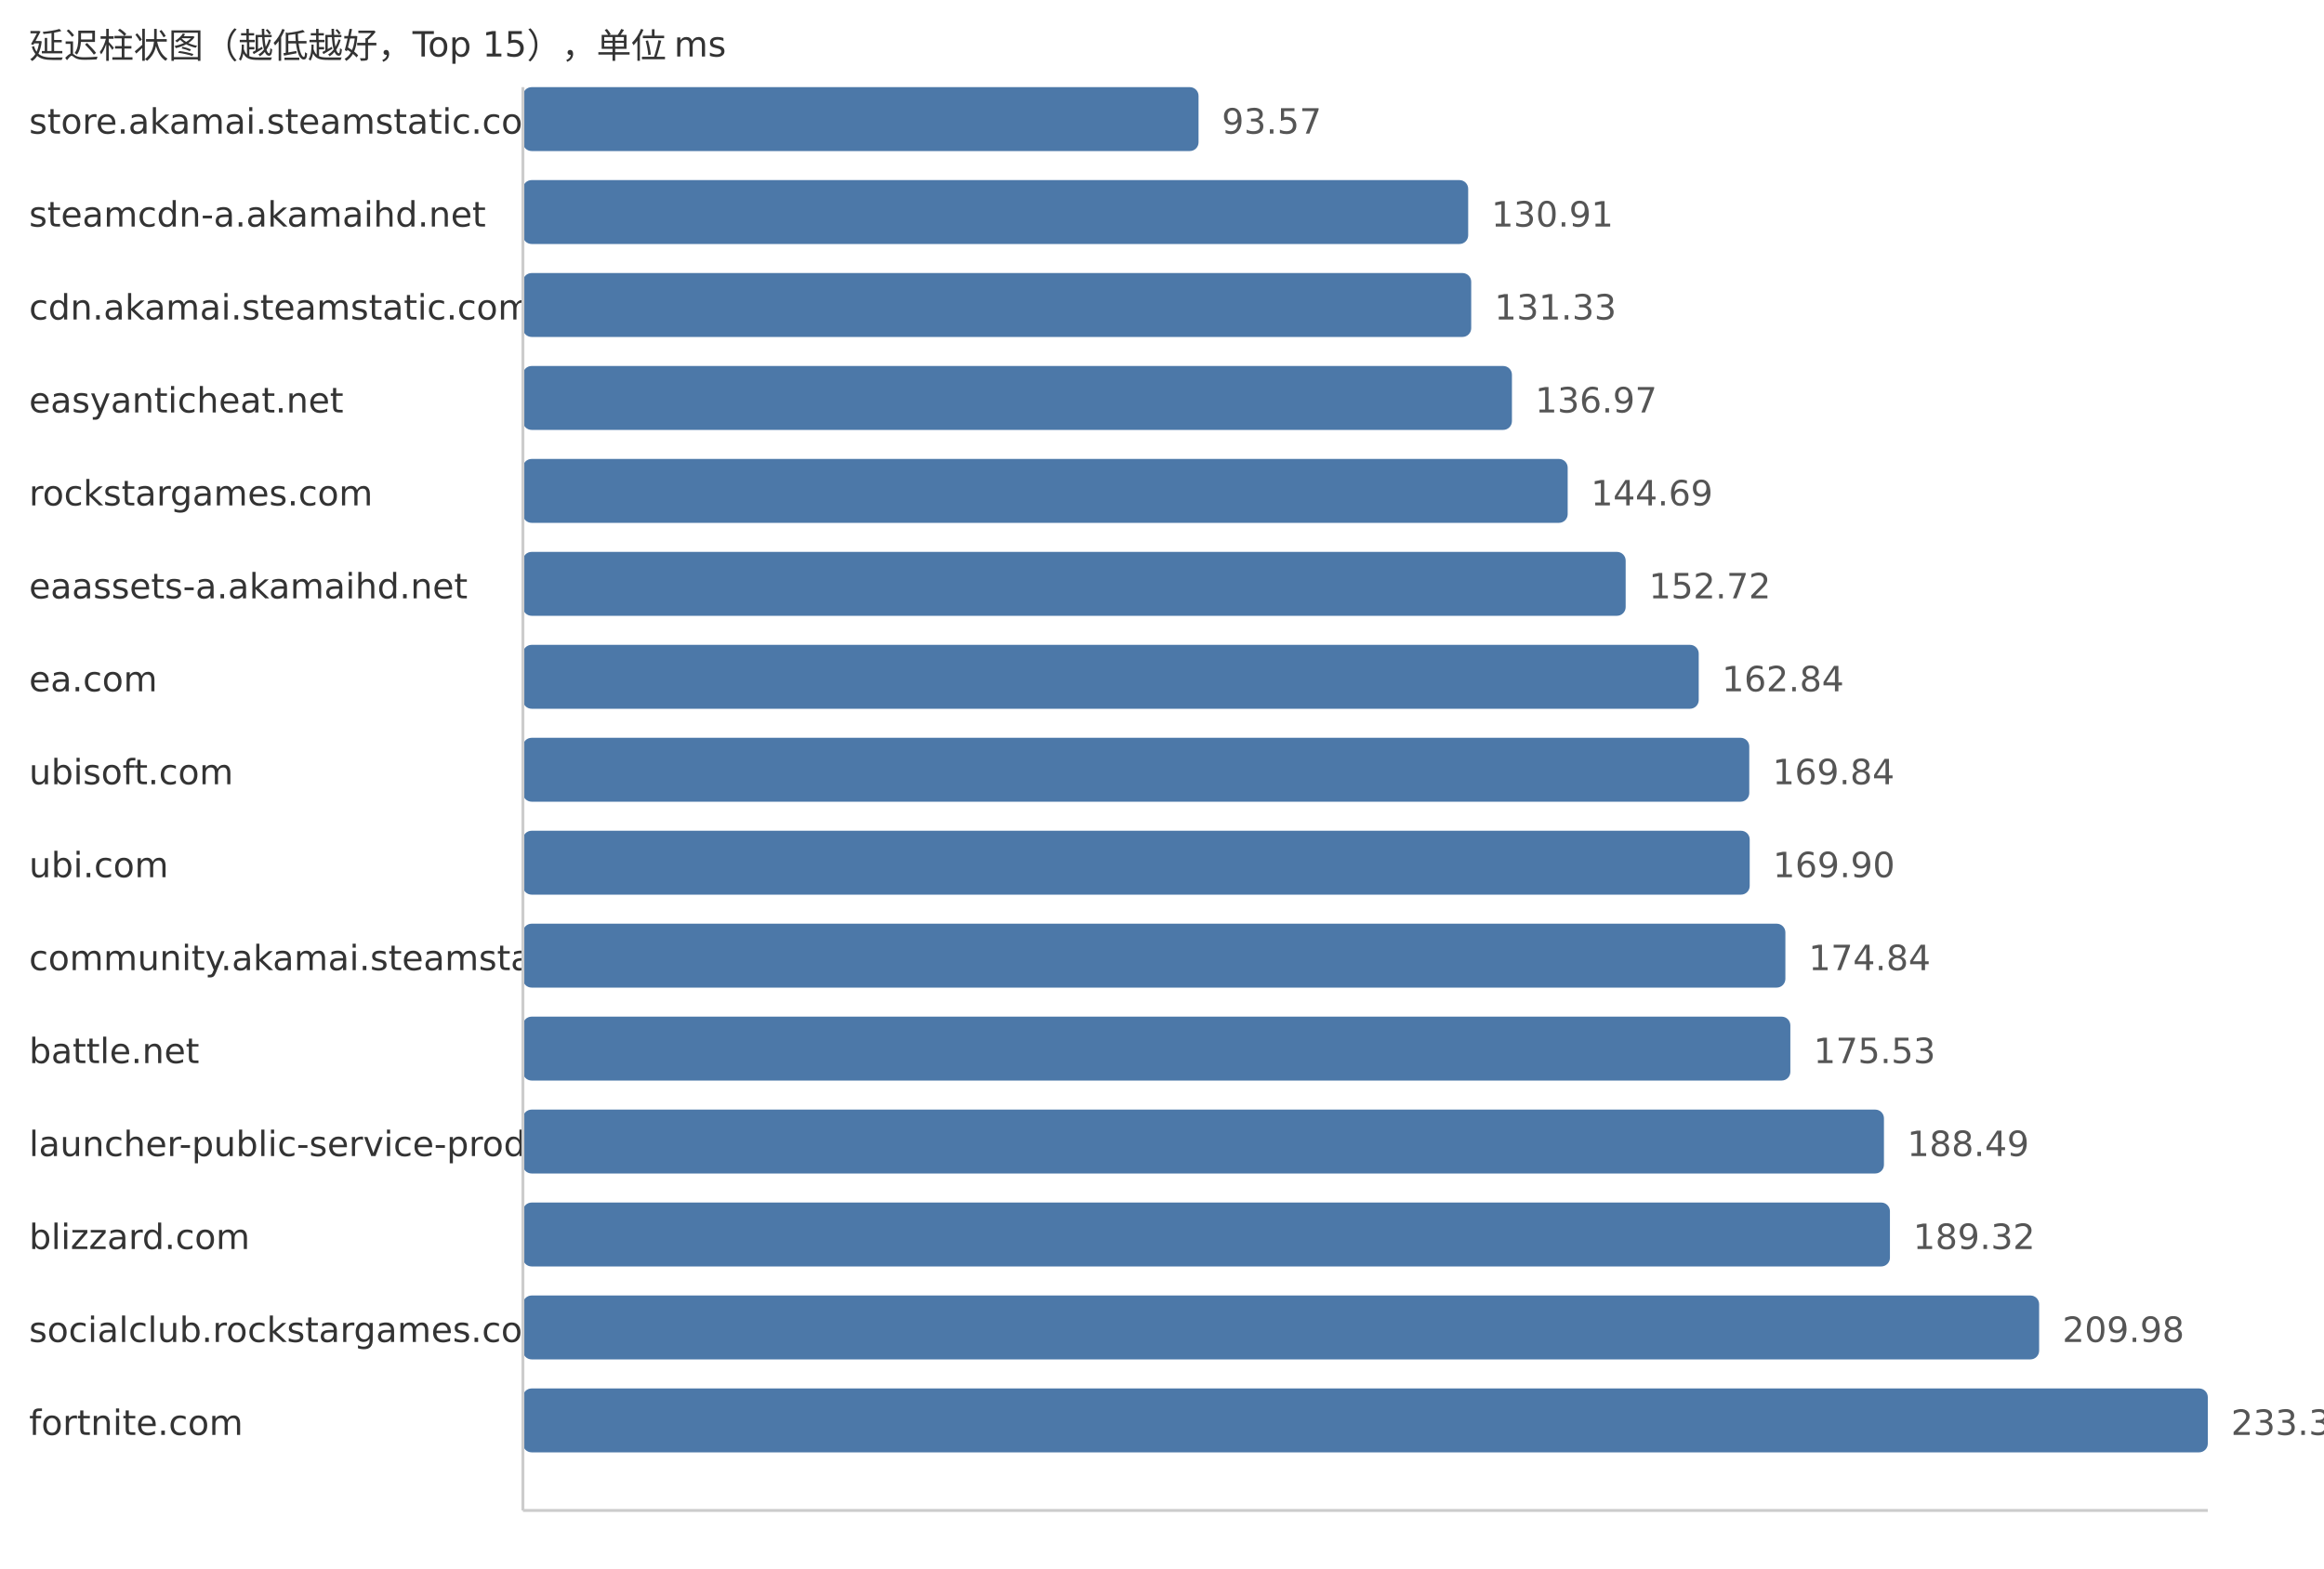
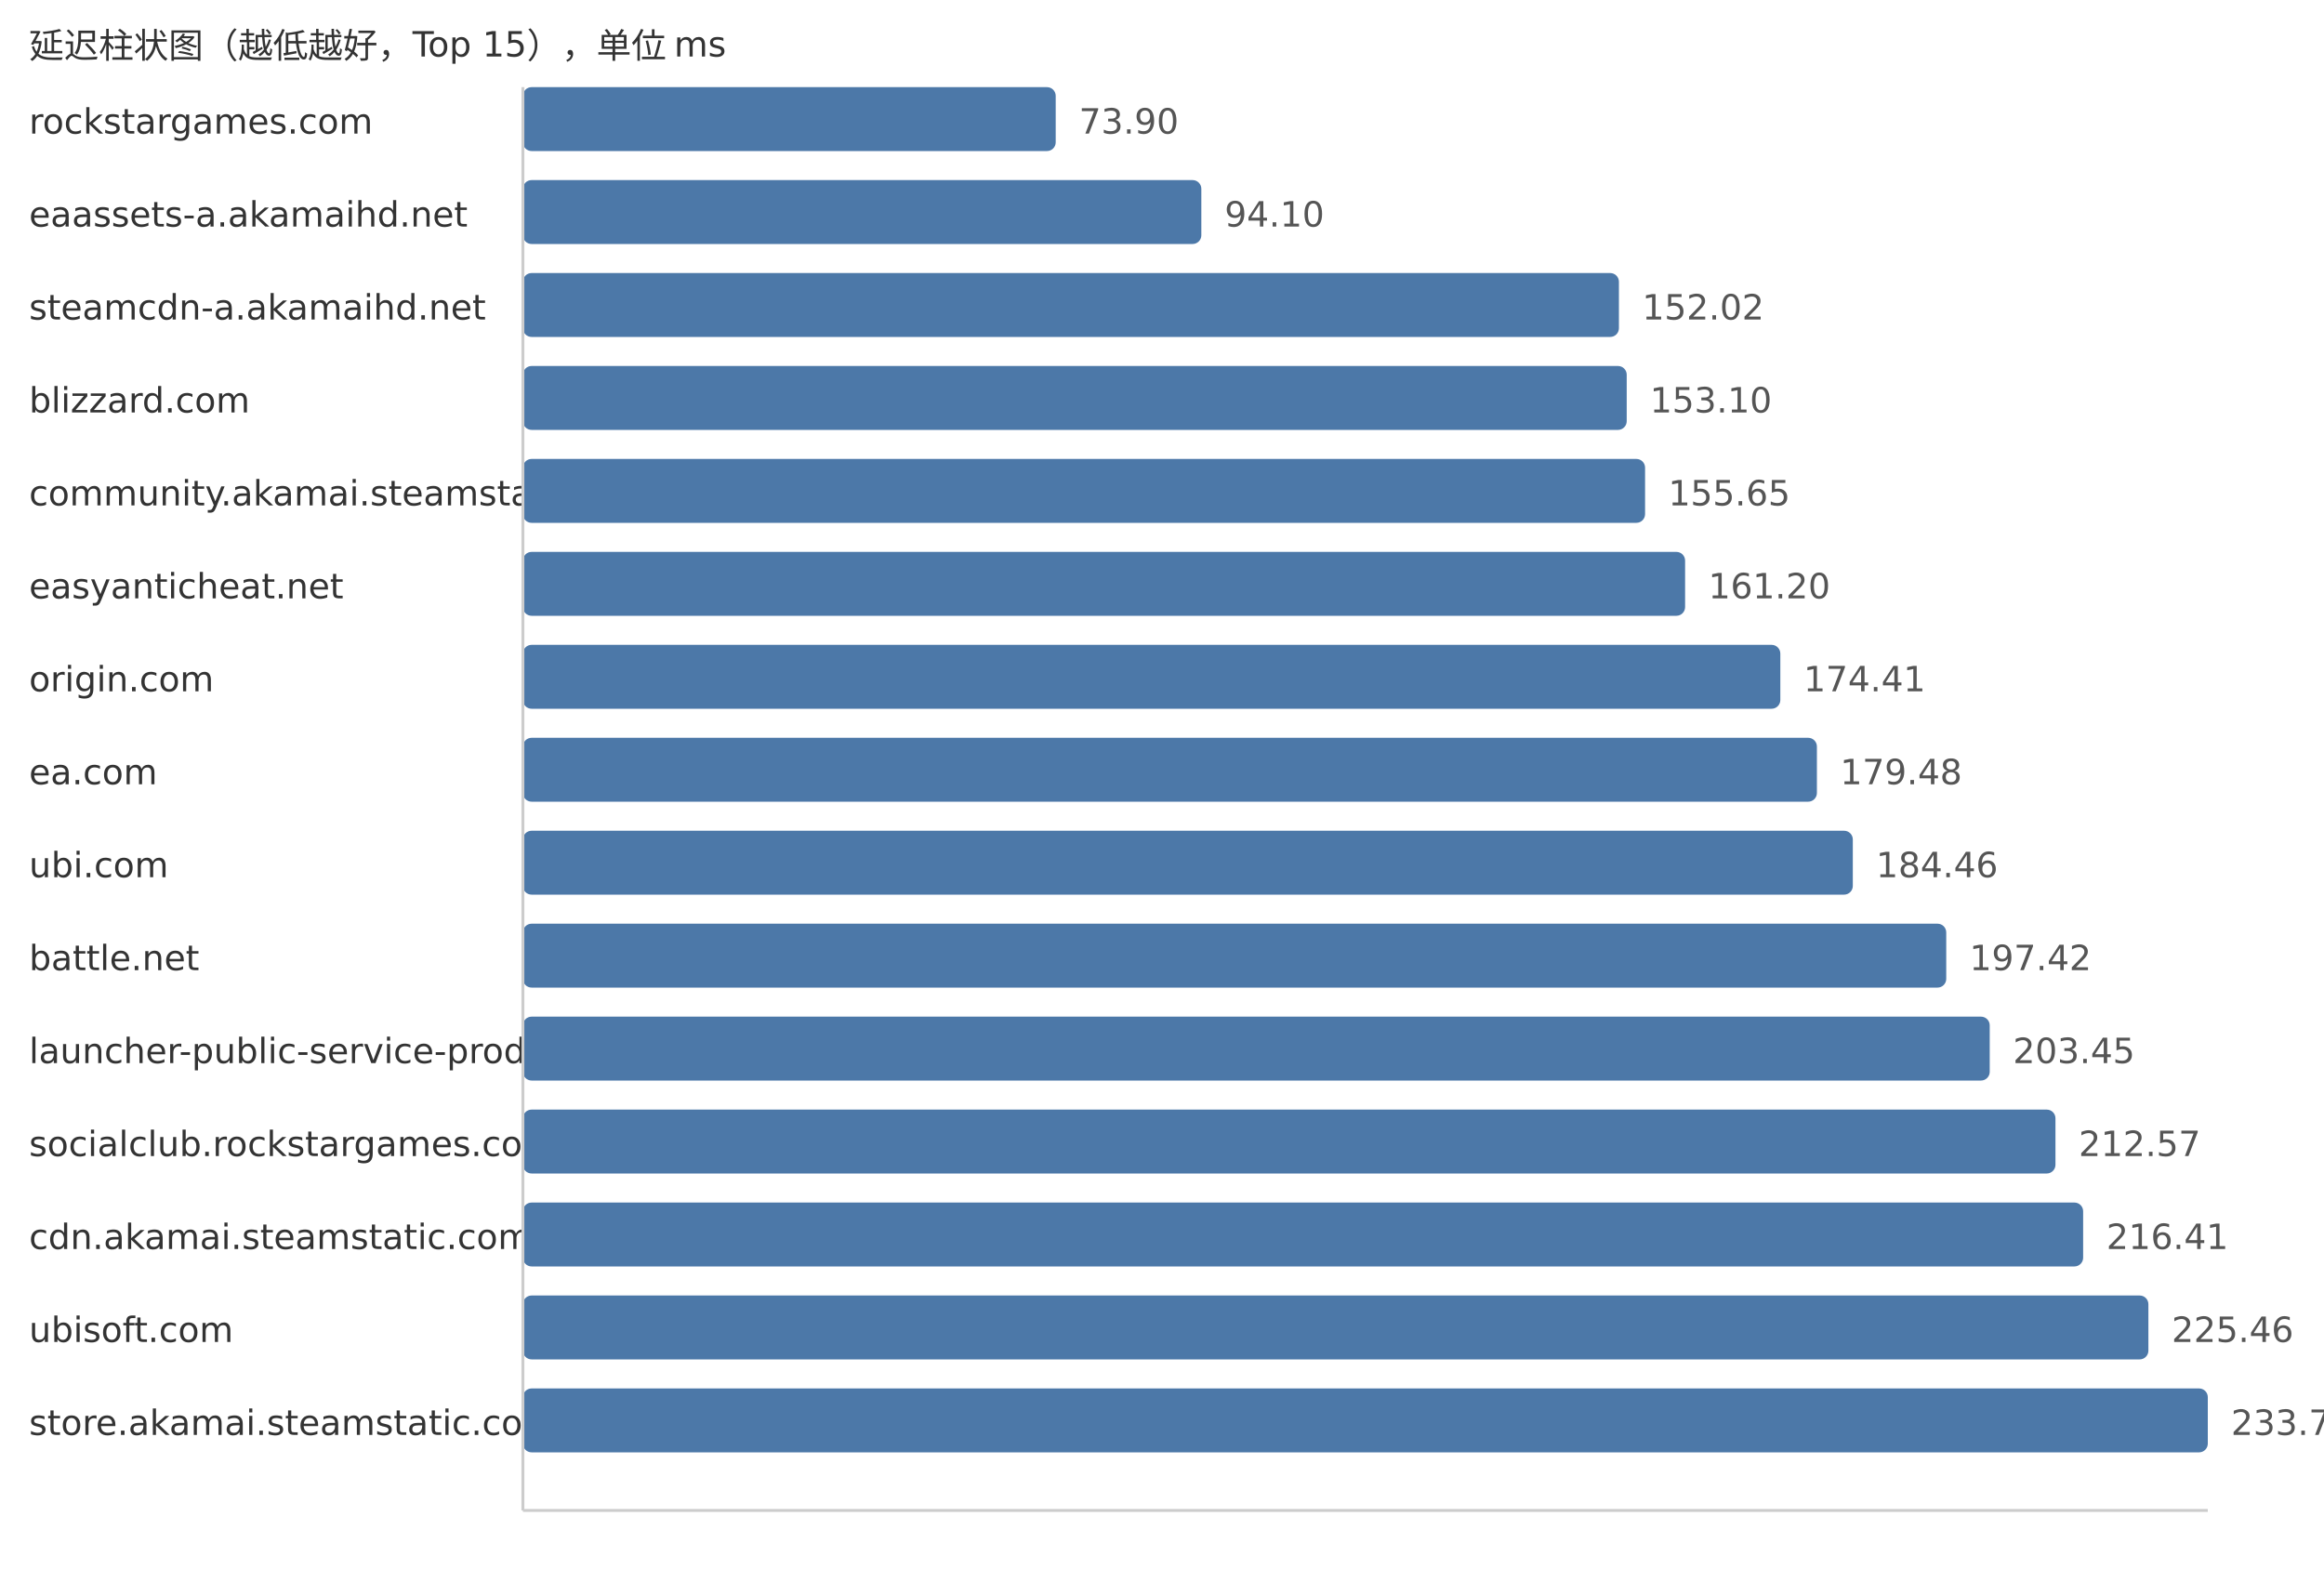
<svg xmlns="http://www.w3.org/2000/svg" width="800" height="540">
  <style> .label{font-family:DejaVu Sans,Verdana,Geneva,sans-serif;font-size:12px;fill:#333} .value{font-family:DejaVu Sans,Verdana,Geneva,sans-serif;font-size:12px;fill:#555} </style>
  <text x="10" y="20" class="label">延迟柱状图（越低越好，Top 15），单位 ms</text>
-   <text x="10" y="46" class="label">store.akamai.steamstatic.com</text>
-   <rect x="180" y="30" width="232.58" height="22" fill="#4c78a8" rx="3" />
-   <text x="420.58" y="46" class="value">93.57</text>
-   <text x="10" y="78" class="label">steamcdn-a.akamaihd.net</text>
-   <rect x="180" y="62" width="325.4" height="22" fill="#4c78a8" rx="3" />
-   <text x="513.4" y="78" class="value">130.91</text>
-   <text x="10" y="110" class="label">cdn.akamai.steamstatic.com</text>
-   <rect x="180" y="94" width="326.44" height="22" fill="#4c78a8" rx="3" />
-   <text x="514.44" y="110" class="value">131.33</text>
-   <text x="10" y="142" class="label">easyanticheat.net</text>
-   <rect x="180" y="126" width="340.46" height="22" fill="#4c78a8" rx="3" />
-   <text x="528.46" y="142" class="value">136.97</text>
-   <text x="10" y="174" class="label">rockstargames.com</text>
-   <rect x="180" y="158" width="359.65" height="22" fill="#4c78a8" rx="3" />
-   <text x="547.65" y="174" class="value">144.69</text>
-   <text x="10" y="206" class="label">eaassets-a.akamaihd.net</text>
-   <rect x="180" y="190" width="379.61" height="22" fill="#4c78a8" rx="3" />
-   <text x="567.61" y="206" class="value">152.72</text>
-   <text x="10" y="238" class="label">ea.com</text>
-   <rect x="180" y="222" width="404.76" height="22" fill="#4c78a8" rx="3" />
-   <text x="592.76" y="238" class="value">162.84</text>
-   <text x="10" y="270" class="label">ubisoft.com</text>
-   <rect x="180" y="254" width="422.16" height="22" fill="#4c78a8" rx="3" />
-   <text x="610.16" y="270" class="value">169.84</text>
+   <text x="10" y="46" class="label">rockstargames.com</text>
+   <rect x="180" y="30" width="183.41" height="22" fill="#4c78a8" rx="3" />
+   <text x="371.41" y="46" class="value">73.90</text>
+   <text x="10" y="78" class="label">eaassets-a.akamaihd.net</text>
+   <rect x="180" y="62" width="233.54" height="22" fill="#4c78a8" rx="3" />
+   <text x="421.54" y="78" class="value">94.10</text>
+   <text x="10" y="110" class="label">steamcdn-a.akamaihd.net</text>
+   <rect x="180" y="94" width="377.29" height="22" fill="#4c78a8" rx="3" />
+   <text x="565.29" y="110" class="value">152.02</text>
+   <text x="10" y="142" class="label">blizzard.com</text>
+   <rect x="180" y="126" width="379.97" height="22" fill="#4c78a8" rx="3" />
+   <text x="567.97" y="142" class="value">153.10</text>
+   <text x="10" y="174" class="label">community.akamai.steamstatic.com</text>
+   <rect x="180" y="158" width="386.29" height="22" fill="#4c78a8" rx="3" />
+   <text x="574.29" y="174" class="value">155.65</text>
+   <text x="10" y="206" class="label">easyanticheat.net</text>
+   <rect x="180" y="190" width="400.07" height="22" fill="#4c78a8" rx="3" />
+   <text x="588.07" y="206" class="value">161.20</text>
+   <text x="10" y="238" class="label">origin.com</text>
+   <rect x="180" y="222" width="432.85" height="22" fill="#4c78a8" rx="3" />
+   <text x="620.85" y="238" class="value">174.41</text>
+   <text x="10" y="270" class="label">ea.com</text>
+   <rect x="180" y="254" width="445.44" height="22" fill="#4c78a8" rx="3" />
+   <text x="633.44" y="270" class="value">179.48</text>
  <text x="10" y="302" class="label">ubi.com</text>
-   <rect x="180" y="286" width="422.31" height="22" fill="#4c78a8" rx="3" />
-   <text x="610.31" y="302" class="value">169.90</text>
-   <text x="10" y="334" class="label">community.akamai.steamstatic.com</text>
-   <rect x="180" y="318" width="434.59" height="22" fill="#4c78a8" rx="3" />
-   <text x="622.59" y="334" class="value">174.84</text>
-   <text x="10" y="366" class="label">battle.net</text>
-   <rect x="180" y="350" width="436.3" height="22" fill="#4c78a8" rx="3" />
-   <text x="624.3" y="366" class="value">175.53</text>
-   <text x="10" y="398" class="label">launcher-public-service-prod06.ol.epicgames.com</text>
-   <rect x="180" y="382" width="468.52" height="22" fill="#4c78a8" rx="3" />
-   <text x="656.52" y="398" class="value">188.49</text>
-   <text x="10" y="430" class="label">blizzard.com</text>
-   <rect x="180" y="414" width="470.58" height="22" fill="#4c78a8" rx="3" />
-   <text x="658.58" y="430" class="value">189.32</text>
-   <text x="10" y="462" class="label">socialclub.rockstargames.com</text>
-   <rect x="180" y="446" width="521.94" height="22" fill="#4c78a8" rx="3" />
-   <text x="709.94" y="462" class="value">209.98</text>
-   <text x="10" y="494" class="label">fortnite.com</text>
+   <rect x="180" y="286" width="457.8" height="22" fill="#4c78a8" rx="3" />
+   <text x="645.8" y="302" class="value">184.46</text>
+   <text x="10" y="334" class="label">battle.net</text>
+   <rect x="180" y="318" width="489.96" height="22" fill="#4c78a8" rx="3" />
+   <text x="677.96" y="334" class="value">197.42</text>
+   <text x="10" y="366" class="label">launcher-public-service-prod06.ol.epicgames.com</text>
+   <rect x="180" y="350" width="504.93" height="22" fill="#4c78a8" rx="3" />
+   <text x="692.93" y="366" class="value">203.45</text>
+   <text x="10" y="398" class="label">socialclub.rockstargames.com</text>
+   <rect x="180" y="382" width="527.56" height="22" fill="#4c78a8" rx="3" />
+   <text x="715.56" y="398" class="value">212.57</text>
+   <text x="10" y="430" class="label">cdn.akamai.steamstatic.com</text>
+   <rect x="180" y="414" width="537.09" height="22" fill="#4c78a8" rx="3" />
+   <text x="725.09" y="430" class="value">216.41</text>
+   <text x="10" y="462" class="label">ubisoft.com</text>
+   <rect x="180" y="446" width="559.55" height="22" fill="#4c78a8" rx="3" />
+   <text x="747.55" y="462" class="value">225.46</text>
+   <text x="10" y="494" class="label">store.akamai.steamstatic.com</text>
  <rect x="180" y="478" width="580.0" height="22" fill="#4c78a8" rx="3" />
-   <text x="768.0" y="494" class="value">233.34</text>
+   <text x="768.0" y="494" class="value">233.70</text>
  <line x1="180" y1="30" x2="180" y2="520" stroke="#ccc" />
  <line x1="180" y1="520" x2="760" y2="520" stroke="#ccc" />
</svg>
